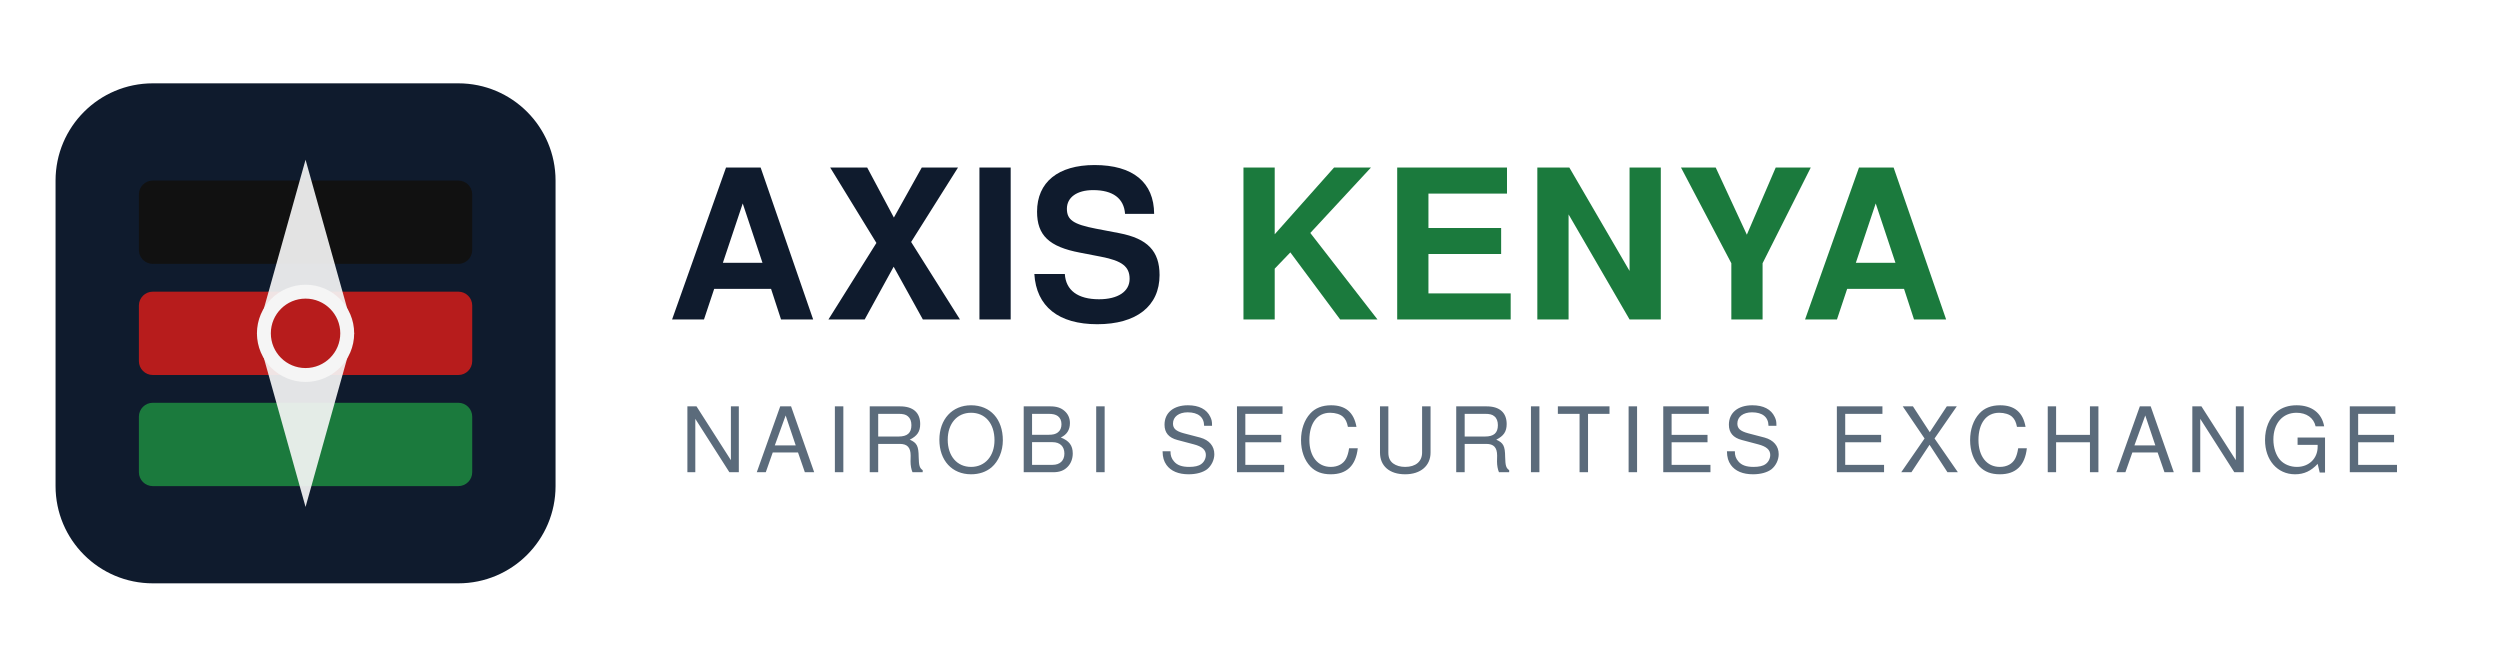
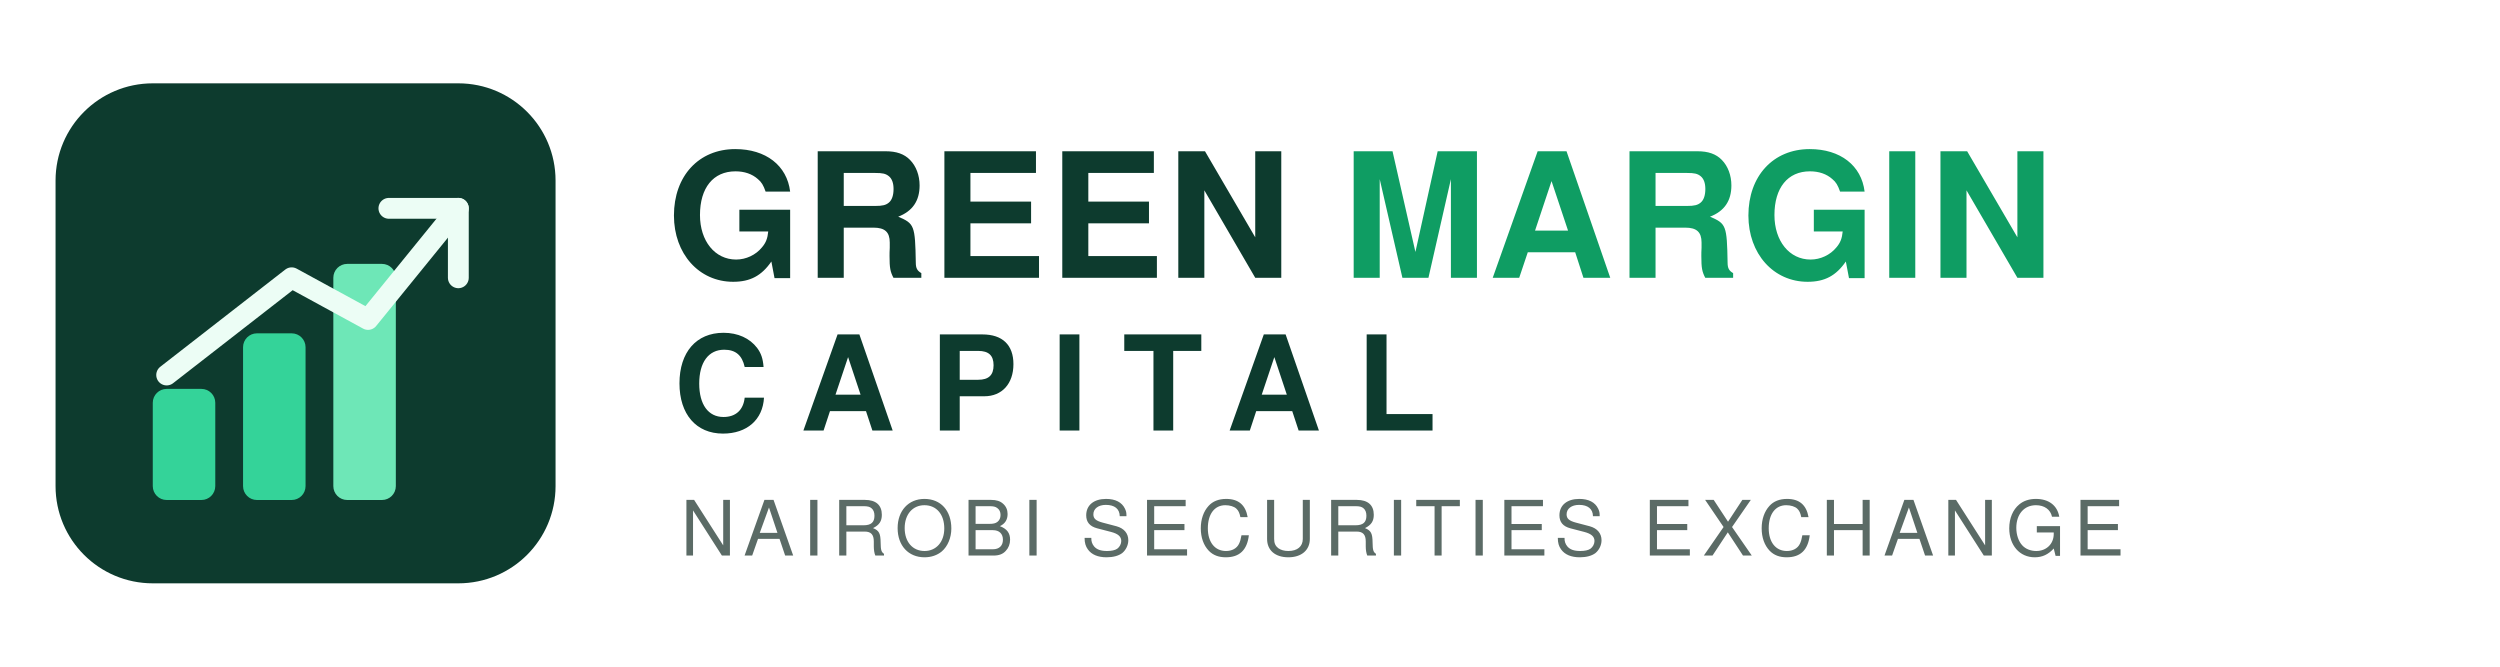
- <svg xmlns="http://www.w3.org/2000/svg" width="360" height="96" viewBox="0 0 360 96" role="img" aria-label="Axis Kenya">
+ <svg xmlns="http://www.w3.org/2000/svg" width="360" height="96" viewBox="0 0 360 96" role="img" aria-label="Green Margin Capital">
  <g transform="translate(8,12)">
-     <rect x="0" y="0" width="72" height="72" rx="14" fill="#0f1b2d" />
-     <g transform="translate(12,14)">
-       <rect x="0" y="0" width="48" height="12" rx="2" fill="#111111" />
-       <rect x="0" y="16" width="48" height="12" rx="2" fill="#b71c1c" />
-       <rect x="0" y="32" width="48" height="12" rx="2" fill="#1b7a3d" />
-       <path d="M24 -3 L31 22 L24 47 L17 22 Z" fill="#f5f5f5" opacity="0.92" />
-       <circle cx="24" cy="22" r="6" fill="#b71c1c" stroke="#f5f5f5" stroke-width="2" />
+     <rect x="0" y="0" width="72" height="72" rx="14" fill="#0d3b2e" />
+     <g transform="translate(14,12)">
+       <rect x="0" y="32" width="9" height="16" rx="2" fill="#34d399" />
+       <rect x="13" y="24" width="9" height="24" rx="2" fill="#34d399" />
+       <rect x="26" y="14" width="9" height="34" rx="2" fill="#6ee7b7" />
+       <path d="M2 30 L20 16 L31 22 L44 6" fill="none" stroke="#ecfdf5" stroke-width="3" stroke-linecap="round" stroke-linejoin="round" />
+       <path d="M44 6 L44 16 M44 6 L34 6" fill="none" stroke="#ecfdf5" stroke-width="3" stroke-linecap="round" stroke-linejoin="round" />
    </g>
  </g>
  <g transform="translate(96,0)" font-family="Segoe UI, Helvetica, Arial, sans-serif">
-     <text x="0" y="46" font-size="30" font-weight="700" fill="#0f1b2d" letter-spacing="0.5">AXIS <tspan fill="#1b7a3d">KENYA</tspan>
+     <text x="0" y="40" font-size="25" font-weight="700" fill="#0d3b2e" letter-spacing="0.3">GREEN <tspan fill="#0f9d63">MARGIN</tspan>
    </text>
-     <text x="2" y="68" font-size="13" font-weight="500" fill="#5b6b7b" letter-spacing="1.5">NAIROBI SECURITIES EXCHANGE</text>
+     <text x="1" y="62" font-size="19" font-weight="600" fill="#0d3b2e" letter-spacing="5">CAPITAL</text>
+     <text x="2" y="80" font-size="11" font-weight="500" fill="#5b6b66" letter-spacing="1.2">NAIROBI SECURITIES EXCHANGE</text>
  </g>
</svg>
